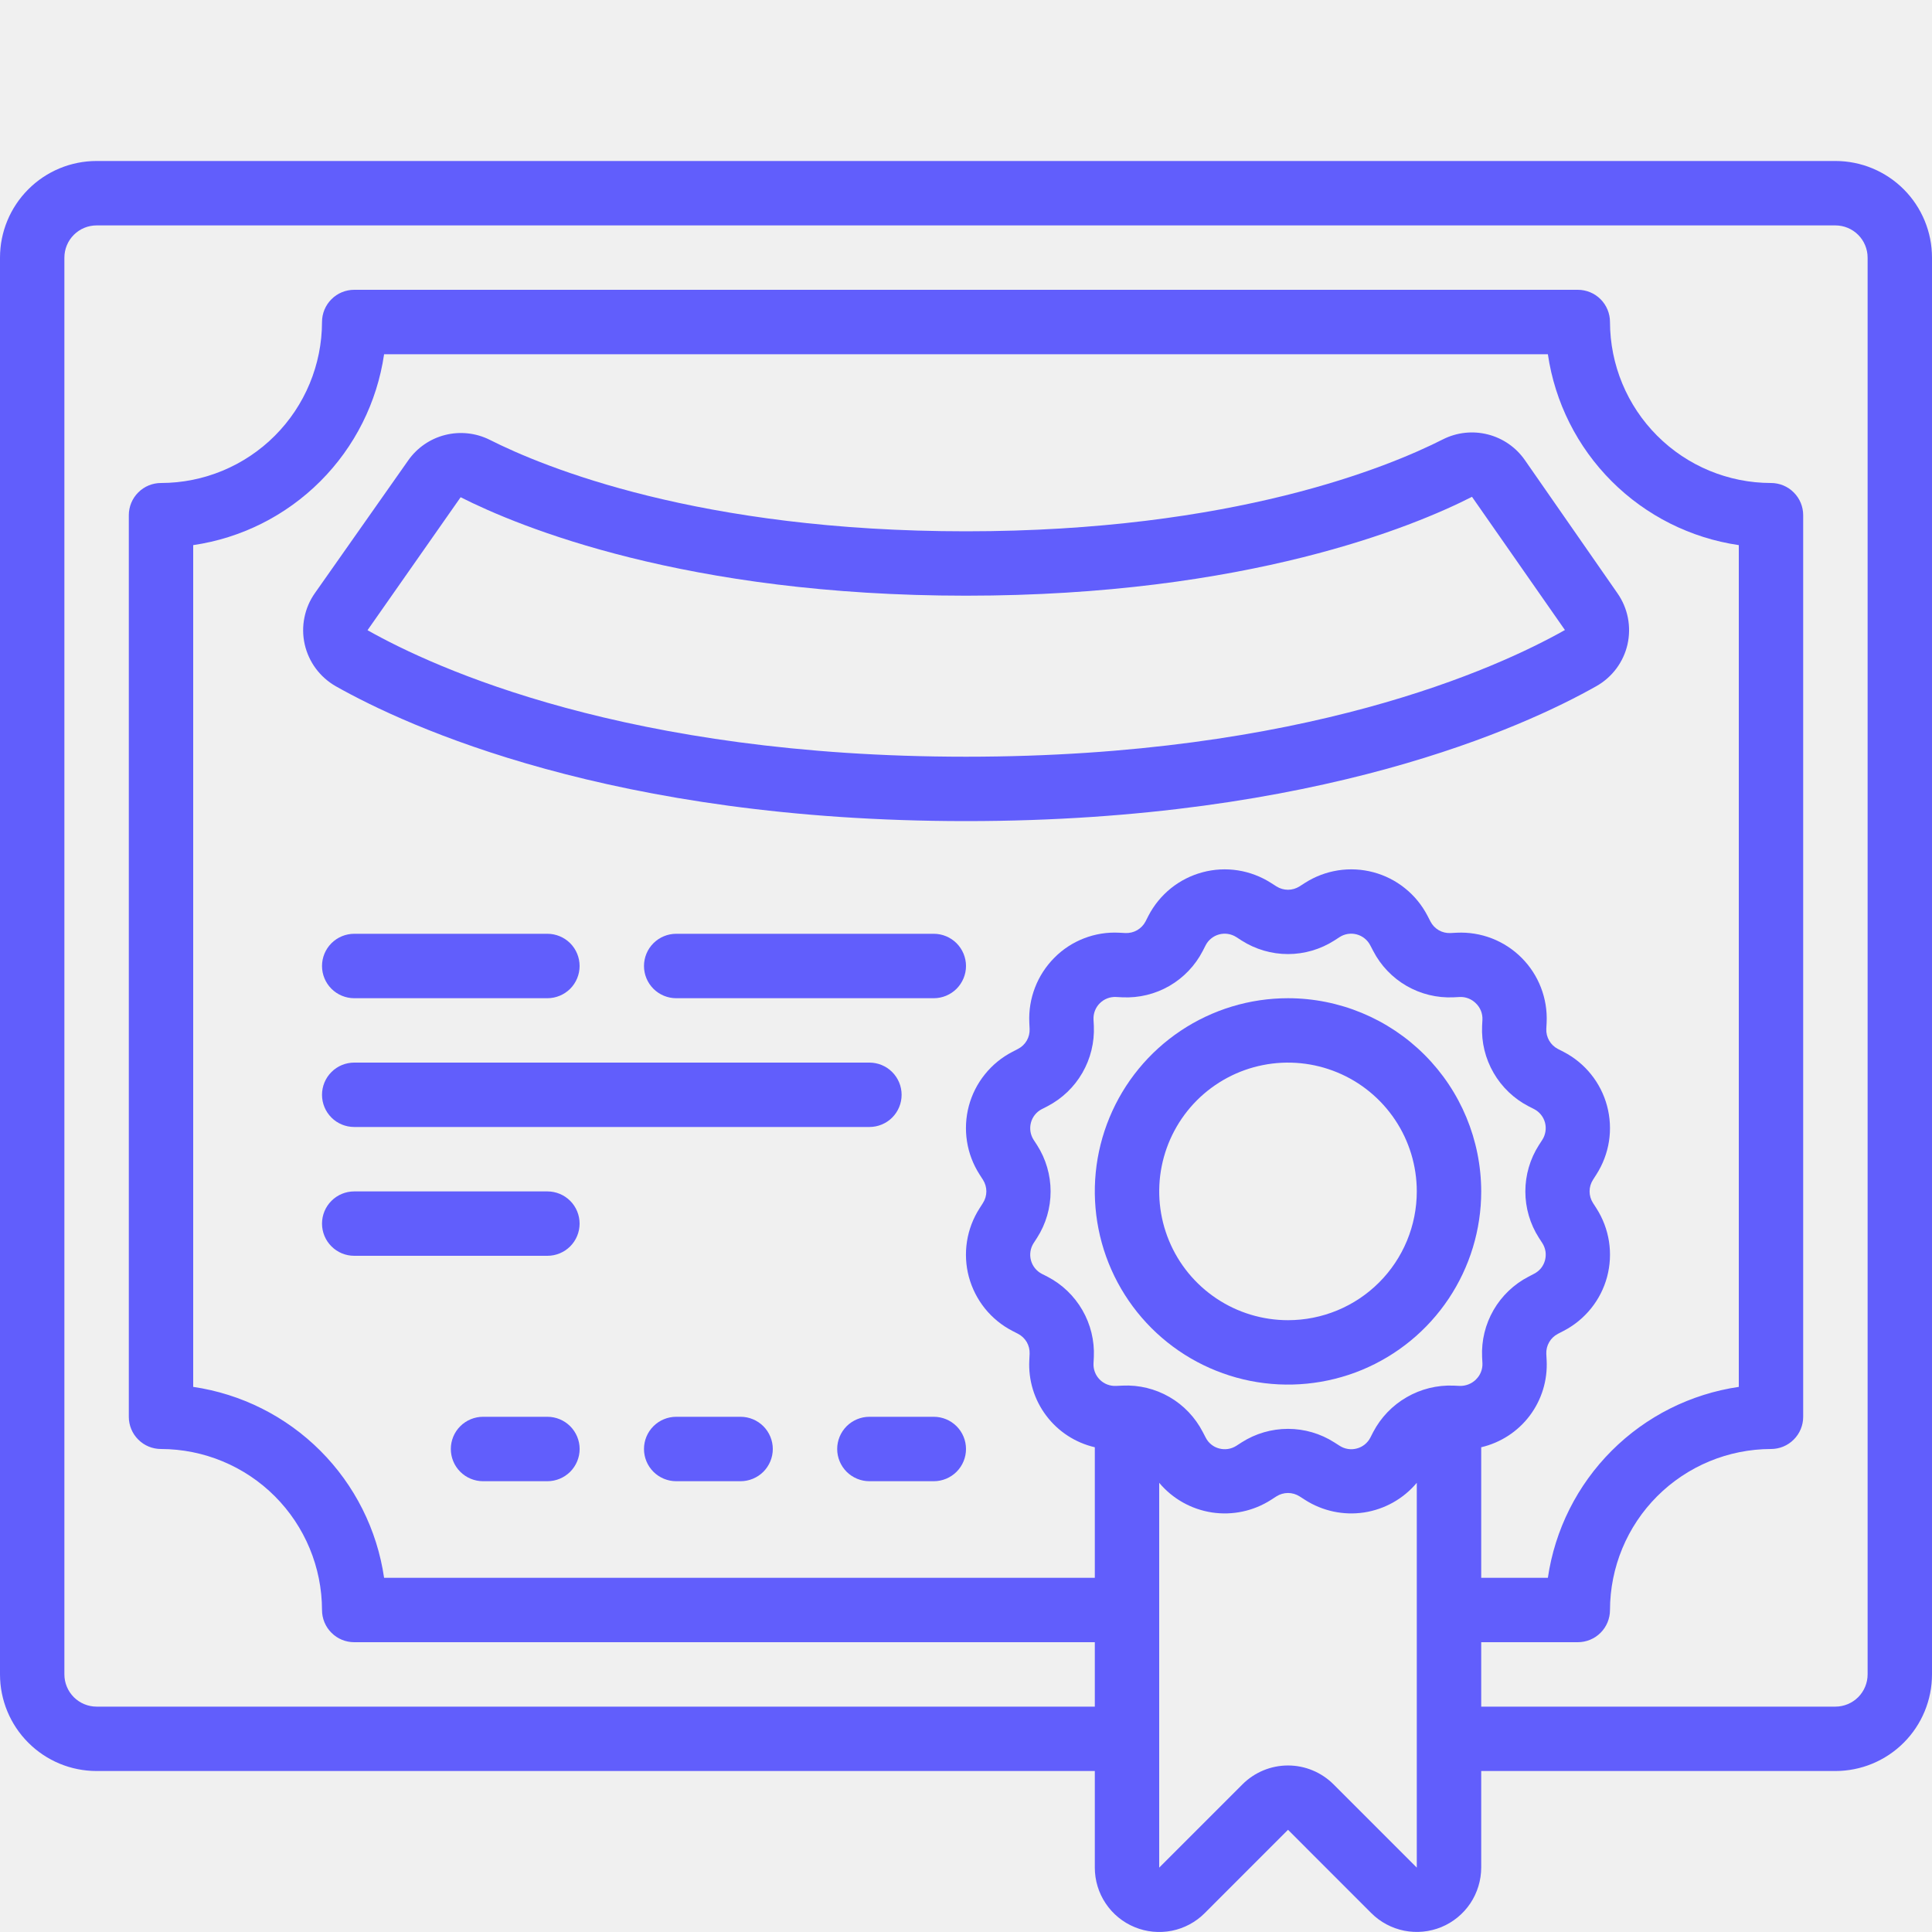
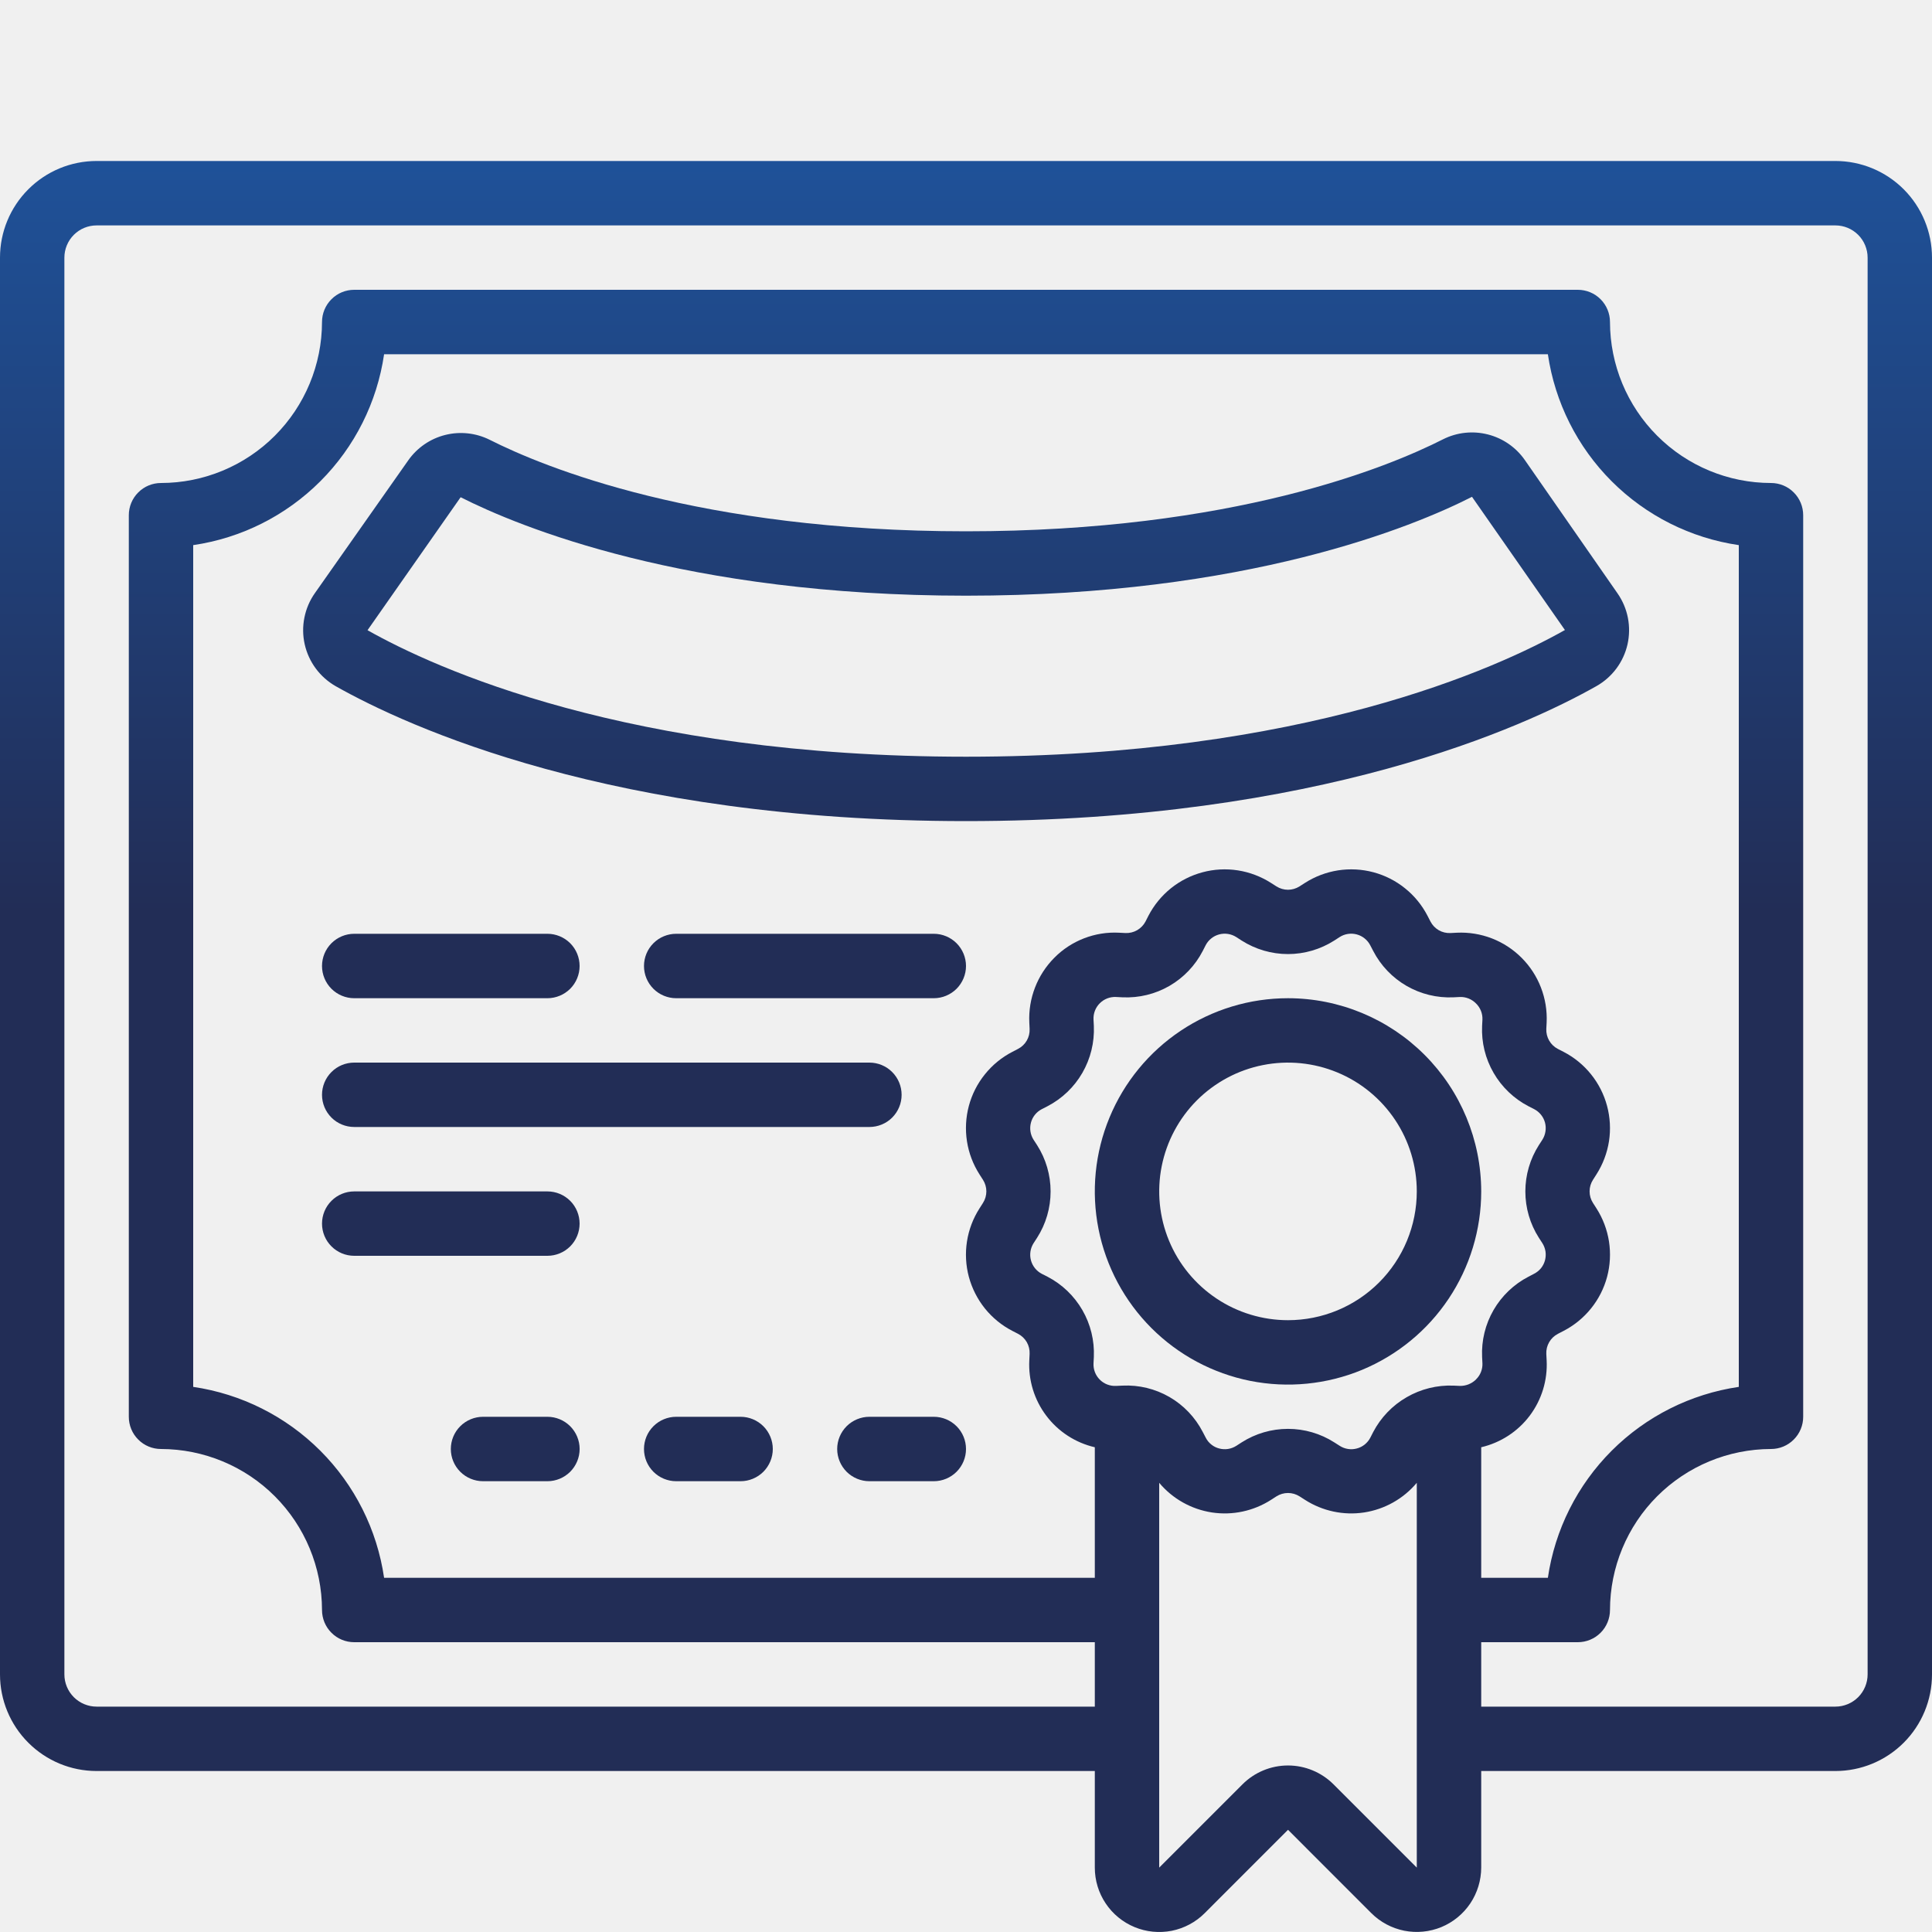
<svg xmlns="http://www.w3.org/2000/svg" width="52" height="52" viewBox="0 0 52 52" fill="none">
+   <defs>
+     <linearGradient id="iconGradient" x1="13" y1="24.6" x2="13" y2="1.8" gradientUnits="userSpaceOnUse">
+       <stop offset="0" stop-color="#222d56" />
+       <stop offset="1" stop-color="#1e56a1" />
+     </linearGradient>
+   </defs>
  <g clip-path="url(#clip0_271_998)">
-     <path d="M49.4 4.333H2.6C1.91 4.333 1.249 4.607 0.762 5.095C0.274 5.583 0 6.244 0 6.934L0 45.067C0 45.756 0.274 46.418 0.762 46.905C1.249 47.393 1.91 47.667 2.6 47.667H29.467V50.267C29.467 50.61 29.568 50.945 29.759 51.23C29.949 51.515 30.22 51.737 30.537 51.868C30.853 51.999 31.202 52.033 31.538 51.967C31.874 51.9 32.183 51.735 32.425 51.492L34.667 49.249L36.908 51.491C37.15 51.733 37.459 51.898 37.795 51.965C38.131 52.032 38.479 51.997 38.796 51.867C39.112 51.736 39.383 51.514 39.574 51.229C39.764 50.944 39.866 50.609 39.867 50.267V47.667H49.4C50.09 47.667 50.751 47.393 51.239 46.905C51.726 46.418 52 45.756 52 45.067V6.934C52 6.244 51.726 5.583 51.239 5.095C50.751 4.607 50.09 4.333 49.4 4.333ZM29.467 42.467H10.338C10.149 41.171 9.547 39.972 8.621 39.046C7.695 38.12 6.495 37.518 5.2 37.328V14.672C6.495 14.483 7.695 13.88 8.621 12.954C9.547 12.029 10.149 10.829 10.338 9.534H41.661C41.851 10.829 42.453 12.029 43.379 12.954C44.305 13.88 45.505 14.483 46.8 14.672V37.328C45.505 37.518 44.305 38.12 43.379 39.046C42.453 39.972 41.851 41.171 41.661 42.467H39.867V38.953C40.388 38.831 40.851 38.531 41.173 38.103C41.495 37.675 41.656 37.147 41.628 36.612L41.619 36.439C41.614 36.329 41.641 36.22 41.696 36.125C41.751 36.029 41.832 35.952 41.93 35.901L42.084 35.821C42.37 35.673 42.621 35.468 42.823 35.217C43.025 34.967 43.172 34.677 43.255 34.367C43.338 34.056 43.355 33.732 43.306 33.414C43.256 33.096 43.141 32.792 42.968 32.522L42.875 32.377C42.815 32.284 42.784 32.176 42.784 32.066C42.784 31.956 42.815 31.848 42.875 31.755L42.968 31.609C43.141 31.339 43.256 31.035 43.306 30.717C43.355 30.4 43.337 30.075 43.254 29.765C43.171 29.454 43.024 29.165 42.822 28.914C42.621 28.664 42.369 28.458 42.084 28.311L41.93 28.232C41.832 28.181 41.751 28.103 41.696 28.008C41.641 27.912 41.614 27.803 41.619 27.693L41.628 27.519C41.643 27.198 41.59 26.878 41.474 26.578C41.358 26.278 41.181 26.006 40.953 25.778C40.726 25.551 40.454 25.373 40.154 25.257C39.854 25.141 39.533 25.089 39.212 25.104L39.039 25.113C38.929 25.118 38.819 25.092 38.724 25.037C38.629 24.981 38.551 24.9 38.501 24.802L38.421 24.647C38.273 24.362 38.068 24.11 37.817 23.909C37.567 23.707 37.277 23.56 36.966 23.477C36.656 23.394 36.331 23.377 36.014 23.426C35.696 23.476 35.392 23.591 35.122 23.764L34.977 23.857C34.884 23.916 34.776 23.948 34.666 23.948C34.556 23.948 34.448 23.916 34.355 23.857L34.209 23.764C33.938 23.591 33.635 23.476 33.317 23.426C32.999 23.377 32.675 23.394 32.364 23.478C32.054 23.561 31.764 23.708 31.514 23.909C31.264 24.111 31.058 24.363 30.91 24.648L30.832 24.802C30.781 24.899 30.703 24.98 30.607 25.036C30.512 25.091 30.403 25.117 30.293 25.113L30.119 25.104C29.798 25.087 29.477 25.139 29.177 25.255C28.877 25.371 28.604 25.549 28.378 25.778C28.151 26.006 27.974 26.278 27.858 26.578C27.742 26.878 27.689 27.198 27.704 27.519L27.712 27.693C27.717 27.803 27.691 27.912 27.636 28.007C27.581 28.103 27.499 28.18 27.401 28.231L27.247 28.311C26.962 28.458 26.71 28.664 26.509 28.915C26.307 29.165 26.16 29.455 26.077 29.765C25.994 30.076 25.977 30.4 26.026 30.718C26.075 31.036 26.191 31.34 26.364 31.61L26.457 31.755C26.516 31.848 26.548 31.956 26.548 32.066C26.548 32.176 26.516 32.284 26.457 32.377L26.364 32.523C26.191 32.793 26.075 33.097 26.026 33.415C25.977 33.732 25.994 34.057 26.077 34.367C26.161 34.678 26.308 34.967 26.509 35.218C26.711 35.468 26.962 35.674 27.248 35.821L27.401 35.9C27.499 35.951 27.581 36.029 27.636 36.124C27.691 36.22 27.717 36.329 27.712 36.439L27.704 36.612C27.676 37.148 27.837 37.675 28.16 38.103C28.482 38.531 28.945 38.832 29.467 38.953V42.467ZM38.133 50.267L35.892 48.026C35.567 47.701 35.126 47.518 34.667 47.518C34.207 47.518 33.766 47.701 33.441 48.026L31.2 50.267V39.91C31.56 40.34 32.065 40.623 32.619 40.708C33.173 40.792 33.739 40.671 34.211 40.368L34.355 40.275C34.448 40.216 34.556 40.184 34.667 40.184C34.777 40.184 34.885 40.216 34.978 40.275L35.123 40.368C35.595 40.671 36.161 40.792 36.715 40.708C37.269 40.623 37.773 40.34 38.133 39.91V50.267ZM39.727 37.129C39.67 37.185 39.602 37.229 39.528 37.259C39.453 37.289 39.374 37.303 39.294 37.302L39.12 37.294C38.679 37.277 38.243 37.385 37.861 37.606C37.478 37.826 37.166 38.151 36.961 38.541L36.883 38.694C36.846 38.766 36.794 38.828 36.732 38.879C36.669 38.929 36.597 38.966 36.519 38.986C36.442 39.007 36.361 39.012 36.281 38.999C36.202 38.987 36.126 38.958 36.059 38.915L35.913 38.822C35.541 38.584 35.108 38.458 34.666 38.458C34.224 38.458 33.792 38.584 33.419 38.822L33.275 38.915C33.207 38.958 33.131 38.987 33.052 38.999C32.973 39.011 32.892 39.007 32.815 38.986C32.737 38.966 32.664 38.93 32.602 38.879C32.539 38.829 32.488 38.766 32.452 38.694L32.372 38.541C32.169 38.148 31.858 37.821 31.475 37.6C31.092 37.379 30.654 37.273 30.212 37.294L30.039 37.302C29.958 37.306 29.877 37.293 29.802 37.264C29.727 37.235 29.658 37.191 29.601 37.133C29.544 37.076 29.499 37.008 29.47 36.932C29.441 36.857 29.428 36.776 29.432 36.696L29.441 36.522C29.46 36.081 29.353 35.643 29.132 35.261C28.911 34.878 28.585 34.566 28.194 34.363L28.04 34.285C27.969 34.248 27.906 34.196 27.856 34.134C27.805 34.071 27.769 33.999 27.748 33.921C27.727 33.844 27.723 33.763 27.735 33.683C27.747 33.604 27.776 33.528 27.819 33.46L27.913 33.315C28.151 32.943 28.277 32.51 28.277 32.068C28.277 31.626 28.151 31.194 27.913 30.821L27.819 30.677C27.776 30.609 27.747 30.533 27.735 30.454C27.723 30.375 27.727 30.294 27.748 30.216C27.768 30.139 27.805 30.066 27.855 30.004C27.905 29.941 27.968 29.89 28.04 29.853L28.194 29.774C28.586 29.57 28.911 29.259 29.132 28.876C29.353 28.493 29.46 28.055 29.441 27.614L29.432 27.441C29.428 27.36 29.441 27.279 29.47 27.204C29.499 27.128 29.544 27.06 29.601 27.003C29.658 26.946 29.727 26.901 29.802 26.872C29.877 26.843 29.958 26.83 30.039 26.834L30.212 26.843C30.654 26.863 31.092 26.757 31.475 26.536C31.858 26.314 32.169 25.988 32.372 25.595L32.45 25.442C32.487 25.371 32.538 25.308 32.601 25.258C32.663 25.207 32.736 25.171 32.813 25.15C32.891 25.129 32.972 25.125 33.051 25.137C33.13 25.149 33.206 25.178 33.274 25.221L33.419 25.315C33.792 25.552 34.224 25.679 34.666 25.679C35.107 25.679 35.54 25.552 35.912 25.315L36.057 25.221C36.124 25.178 36.2 25.149 36.279 25.137C36.359 25.125 36.44 25.129 36.517 25.15C36.595 25.171 36.667 25.207 36.729 25.258C36.792 25.308 36.843 25.371 36.88 25.442L36.96 25.595C37.163 25.988 37.475 26.314 37.857 26.535C38.24 26.756 38.678 26.863 39.12 26.843L39.293 26.834C39.373 26.831 39.453 26.845 39.528 26.875C39.602 26.905 39.67 26.95 39.726 27.007C39.784 27.063 39.829 27.131 39.859 27.205C39.889 27.28 39.903 27.36 39.9 27.441L39.891 27.614C39.871 28.055 39.978 28.493 40.2 28.876C40.42 29.258 40.746 29.57 41.138 29.774L41.291 29.852C41.363 29.889 41.425 29.94 41.476 30.003C41.526 30.065 41.563 30.137 41.584 30.215C41.604 30.293 41.609 30.374 41.596 30.453C41.584 30.532 41.556 30.608 41.513 30.676L41.419 30.821C41.181 31.194 41.055 31.626 41.055 32.068C41.055 32.51 41.181 32.943 41.419 33.315L41.513 33.46C41.556 33.527 41.584 33.603 41.597 33.682C41.609 33.761 41.604 33.842 41.584 33.92C41.563 33.998 41.527 34.07 41.477 34.133C41.426 34.195 41.363 34.246 41.291 34.283L41.138 34.363C40.746 34.566 40.42 34.878 40.199 35.26C39.978 35.643 39.871 36.081 39.891 36.522L39.9 36.696C39.903 36.776 39.889 36.855 39.859 36.93C39.83 37.004 39.785 37.071 39.727 37.127V37.129ZM50.267 45.067C50.267 45.297 50.175 45.517 50.013 45.68C49.85 45.842 49.63 45.934 49.4 45.934H39.867V44.2H42.467C42.697 44.2 42.917 44.109 43.08 43.946C43.242 43.784 43.333 43.563 43.333 43.334C43.335 42.185 43.792 41.083 44.604 40.271C45.416 39.459 46.518 39.002 47.667 39C47.897 39 48.117 38.909 48.279 38.746C48.442 38.584 48.533 38.363 48.533 38.133V13.867C48.533 13.637 48.442 13.416 48.279 13.254C48.117 13.091 47.897 13 47.667 13C46.518 12.999 45.416 12.542 44.604 11.729C43.792 10.917 43.335 9.816 43.333 8.667C43.333 8.437 43.242 8.217 43.08 8.054C42.917 7.891 42.697 7.8 42.467 7.8H9.533C9.303 7.8 9.083 7.891 8.921 8.054C8.758 8.217 8.667 8.437 8.667 8.667C8.665 9.816 8.208 10.917 7.396 11.729C6.584 12.542 5.482 12.999 4.333 13C4.103 13 3.883 13.091 3.721 13.254C3.558 13.416 3.467 13.637 3.467 13.867V38.133C3.467 38.363 3.558 38.584 3.721 38.746C3.883 38.909 4.103 39 4.333 39C5.482 39.002 6.584 39.459 7.396 40.271C8.208 41.083 8.665 42.185 8.667 43.334C8.667 43.563 8.758 43.784 8.921 43.946C9.083 44.109 9.303 44.2 9.533 44.2H29.467V45.934H2.6C2.37 45.934 2.15 45.842 1.987 45.68C1.825 45.517 1.733 45.297 1.733 45.067V6.934C1.733 6.704 1.825 6.483 1.987 6.321C2.15 6.158 2.37 6.067 2.6 6.067H49.4C49.63 6.067 49.85 6.158 50.013 6.321C50.175 6.483 50.267 6.704 50.267 6.934V45.067Z" fill="#615EFC" />
-     <path d="M43.804 17.346C43.857 17.111 43.861 16.867 43.815 16.629C43.769 16.392 43.673 16.167 43.535 15.969L41.041 12.382C40.803 12.04 40.449 11.795 40.045 11.693C39.641 11.59 39.214 11.636 38.841 11.823C37.377 12.567 33.193 14.3 26 14.3C18.824 14.3 14.646 12.577 13.18 11.837C12.809 11.652 12.384 11.606 11.982 11.707C11.58 11.808 11.228 12.05 10.989 12.389L8.476 15.963C8.336 16.161 8.24 16.386 8.193 16.623C8.145 16.86 8.148 17.105 8.201 17.341C8.254 17.577 8.356 17.799 8.5 17.994C8.644 18.188 8.827 18.35 9.037 18.47C10.969 19.561 16.491 22.1 26 22.1C35.509 22.1 41.036 19.559 42.968 18.467C43.178 18.348 43.36 18.188 43.504 17.995C43.648 17.802 43.75 17.581 43.804 17.346ZM26 20.367C16.9 20.367 11.7 17.984 9.892 16.962L12.398 13.383C13.972 14.18 18.451 16.033 26 16.033C33.572 16.033 38.053 14.169 39.619 13.372L42.12 16.957C40.3 17.983 35.1 20.367 26 20.367Z" fill="#615EFC" />
-     <path d="M9.534 26.867H14.734C14.963 26.867 15.184 26.775 15.347 26.613C15.509 26.45 15.6 26.23 15.6 26C15.6 25.77 15.509 25.55 15.347 25.387C15.184 25.225 14.963 25.133 14.734 25.133H9.534C9.304 25.133 9.083 25.225 8.921 25.387C8.758 25.55 8.667 25.77 8.667 26C8.667 26.23 8.758 26.45 8.921 26.613C9.083 26.775 9.304 26.867 9.534 26.867Z" fill="#615EFC" />
-     <path d="M14.734 32.067H9.534C9.304 32.067 9.083 32.158 8.921 32.321C8.758 32.483 8.667 32.704 8.667 32.934C8.667 33.163 8.758 33.384 8.921 33.546C9.083 33.709 9.304 33.8 9.534 33.8H14.734C14.963 33.8 15.184 33.709 15.347 33.546C15.509 33.384 15.6 33.163 15.6 32.934C15.6 32.704 15.509 32.483 15.347 32.321C15.184 32.158 14.963 32.067 14.734 32.067Z" fill="#615EFC" />
-     <path d="M25.133 25.133H18.2C17.97 25.133 17.749 25.225 17.587 25.387C17.424 25.55 17.333 25.77 17.333 26C17.333 26.23 17.424 26.45 17.587 26.613C17.749 26.775 17.97 26.867 18.2 26.867H25.133C25.363 26.867 25.583 26.775 25.746 26.613C25.908 26.45 26 26.23 26 26C26 25.77 25.908 25.55 25.746 25.387C25.583 25.225 25.363 25.133 25.133 25.133Z" fill="#615EFC" />
-     <path d="M9.534 30.333H23.4C23.63 30.333 23.851 30.242 24.013 30.08C24.176 29.917 24.267 29.697 24.267 29.467C24.267 29.237 24.176 29.017 24.013 28.854C23.851 28.691 23.63 28.6 23.4 28.6H9.534C9.304 28.6 9.083 28.691 8.921 28.854C8.758 29.017 8.667 29.237 8.667 29.467C8.667 29.697 8.758 29.917 8.921 30.08C9.083 30.242 9.304 30.333 9.534 30.333Z" fill="#615EFC" />
-     <path d="M34.667 26.867C33.638 26.867 32.633 27.172 31.778 27.743C30.923 28.314 30.256 29.127 29.863 30.077C29.469 31.027 29.366 32.072 29.567 33.081C29.767 34.09 30.263 35.016 30.99 35.744C31.717 36.471 32.644 36.966 33.652 37.167C34.661 37.367 35.707 37.264 36.657 36.871C37.607 36.477 38.419 35.811 38.99 34.956C39.562 34.1 39.867 33.095 39.867 32.067C39.865 30.688 39.317 29.366 38.342 28.391C37.367 27.416 36.045 26.868 34.667 26.867ZM34.667 35.533C33.981 35.533 33.311 35.33 32.741 34.949C32.171 34.568 31.726 34.027 31.464 33.393C31.202 32.76 31.133 32.063 31.267 31.39C31.401 30.718 31.731 30.1 32.215 29.615C32.7 29.131 33.318 28.8 33.99 28.667C34.663 28.533 35.36 28.602 35.993 28.864C36.627 29.126 37.168 29.571 37.549 30.141C37.93 30.711 38.133 31.381 38.133 32.067C38.133 32.986 37.768 33.868 37.118 34.518C36.468 35.168 35.586 35.533 34.667 35.533Z" fill="#615EFC" />
-     <path d="M19.933 38.133H18.2C17.97 38.133 17.749 38.225 17.587 38.387C17.424 38.55 17.333 38.77 17.333 39C17.333 39.23 17.424 39.45 17.587 39.613C17.749 39.775 17.97 39.867 18.2 39.867H19.933C20.163 39.867 20.383 39.775 20.546 39.613C20.708 39.45 20.8 39.23 20.8 39C20.8 38.77 20.708 38.55 20.546 38.387C20.383 38.225 20.163 38.133 19.933 38.133Z" fill="#615EFC" />
-     <path d="M14.734 38.133H13.001C12.771 38.133 12.55 38.225 12.388 38.387C12.225 38.55 12.134 38.77 12.134 39C12.134 39.23 12.225 39.45 12.388 39.613C12.55 39.775 12.771 39.867 13.001 39.867H14.734C14.964 39.867 15.184 39.775 15.347 39.613C15.509 39.45 15.601 39.23 15.601 39C15.601 38.77 15.509 38.55 15.347 38.387C15.184 38.225 14.964 38.133 14.734 38.133Z" fill="#615EFC" />
-     <path d="M25.133 38.133H23.4C23.17 38.133 22.95 38.225 22.787 38.387C22.625 38.55 22.533 38.77 22.533 39C22.533 39.23 22.625 39.45 22.787 39.613C22.95 39.775 23.17 39.867 23.4 39.867H25.133C25.363 39.867 25.584 39.775 25.746 39.613C25.909 39.45 26 39.23 26 39C26 38.77 25.909 38.55 25.746 38.387C25.584 38.225 25.363 38.133 25.133 38.133Z" fill="#615EFC" />
+     <path d="M49.4 4.333H2.6C1.91 4.333 1.249 4.607 0.762 5.095C0.274 5.583 0 6.244 0 6.934L0 45.067C0 45.756 0.274 46.418 0.762 46.905C1.249 47.393 1.91 47.667 2.6 47.667H29.467V50.267C29.467 50.61 29.568 50.945 29.759 51.23C29.949 51.515 30.22 51.737 30.537 51.868C30.853 51.999 31.202 52.033 31.538 51.967C31.874 51.9 32.183 51.735 32.425 51.492L34.667 49.249L36.908 51.491C37.15 51.733 37.459 51.898 37.795 51.965C38.131 52.032 38.479 51.997 38.796 51.867C39.112 51.736 39.383 51.514 39.574 51.229C39.764 50.944 39.866 50.609 39.867 50.267V47.667H49.4C50.09 47.667 50.751 47.393 51.239 46.905C51.726 46.418 52 45.756 52 45.067V6.934C52 6.244 51.726 5.583 51.239 5.095C50.751 4.607 50.09 4.333 49.4 4.333ZM29.467 42.467H10.338C10.149 41.171 9.547 39.972 8.621 39.046C7.695 38.12 6.495 37.518 5.2 37.328V14.672C6.495 14.483 7.695 13.88 8.621 12.954C9.547 12.029 10.149 10.829 10.338 9.534H41.661C41.851 10.829 42.453 12.029 43.379 12.954C44.305 13.88 45.505 14.483 46.8 14.672V37.328C45.505 37.518 44.305 38.12 43.379 39.046C42.453 39.972 41.851 41.171 41.661 42.467H39.867V38.953C40.388 38.831 40.851 38.531 41.173 38.103C41.495 37.675 41.656 37.147 41.628 36.612L41.619 36.439C41.614 36.329 41.641 36.22 41.696 36.125C41.751 36.029 41.832 35.952 41.93 35.901L42.084 35.821C42.37 35.673 42.621 35.468 42.823 35.217C43.025 34.967 43.172 34.677 43.255 34.367C43.338 34.056 43.355 33.732 43.306 33.414C43.256 33.096 43.141 32.792 42.968 32.522L42.875 32.377C42.815 32.284 42.784 32.176 42.784 32.066C42.784 31.956 42.815 31.848 42.875 31.755L42.968 31.609C43.141 31.339 43.256 31.035 43.306 30.717C43.355 30.4 43.337 30.075 43.254 29.765C43.171 29.454 43.024 29.165 42.822 28.914C42.621 28.664 42.369 28.458 42.084 28.311L41.93 28.232C41.832 28.181 41.751 28.103 41.696 28.008C41.641 27.912 41.614 27.803 41.619 27.693L41.628 27.519C41.643 27.198 41.59 26.878 41.474 26.578C41.358 26.278 41.181 26.006 40.953 25.778C40.726 25.551 40.454 25.373 40.154 25.257C39.854 25.141 39.533 25.089 39.212 25.104L39.039 25.113C38.929 25.118 38.819 25.092 38.724 25.037C38.629 24.981 38.551 24.9 38.501 24.802L38.421 24.647C38.273 24.362 38.068 24.11 37.817 23.909C37.567 23.707 37.277 23.56 36.966 23.477C36.656 23.394 36.331 23.377 36.014 23.426C35.696 23.476 35.392 23.591 35.122 23.764L34.977 23.857C34.884 23.916 34.776 23.948 34.666 23.948C34.556 23.948 34.448 23.916 34.355 23.857L34.209 23.764C33.938 23.591 33.635 23.476 33.317 23.426C32.999 23.377 32.675 23.394 32.364 23.478C32.054 23.561 31.764 23.708 31.514 23.909C31.264 24.111 31.058 24.363 30.91 24.648L30.832 24.802C30.781 24.899 30.703 24.98 30.607 25.036C30.512 25.091 30.403 25.117 30.293 25.113L30.119 25.104C29.798 25.087 29.477 25.139 29.177 25.255C28.877 25.371 28.604 25.549 28.378 25.778C28.151 26.006 27.974 26.278 27.858 26.578C27.742 26.878 27.689 27.198 27.704 27.519L27.712 27.693C27.717 27.803 27.691 27.912 27.636 28.007C27.581 28.103 27.499 28.18 27.401 28.231L27.247 28.311C26.962 28.458 26.71 28.664 26.509 28.915C26.307 29.165 26.16 29.455 26.077 29.765C25.994 30.076 25.977 30.4 26.026 30.718C26.075 31.036 26.191 31.34 26.364 31.61L26.457 31.755C26.516 31.848 26.548 31.956 26.548 32.066C26.548 32.176 26.516 32.284 26.457 32.377L26.364 32.523C26.191 32.793 26.075 33.097 26.026 33.415C25.977 33.732 25.994 34.057 26.077 34.367C26.161 34.678 26.308 34.967 26.509 35.218C26.711 35.468 26.962 35.674 27.248 35.821L27.401 35.9C27.499 35.951 27.581 36.029 27.636 36.124C27.691 36.22 27.717 36.329 27.712 36.439L27.704 36.612C27.676 37.148 27.837 37.675 28.16 38.103C28.482 38.531 28.945 38.832 29.467 38.953V42.467ZM38.133 50.267L35.892 48.026C35.567 47.701 35.126 47.518 34.667 47.518C34.207 47.518 33.766 47.701 33.441 48.026L31.2 50.267V39.91C31.56 40.34 32.065 40.623 32.619 40.708C33.173 40.792 33.739 40.671 34.211 40.368L34.355 40.275C34.448 40.216 34.556 40.184 34.667 40.184C34.777 40.184 34.885 40.216 34.978 40.275L35.123 40.368C35.595 40.671 36.161 40.792 36.715 40.708C37.269 40.623 37.773 40.34 38.133 39.91V50.267ZM39.727 37.129C39.67 37.185 39.602 37.229 39.528 37.259C39.453 37.289 39.374 37.303 39.294 37.302L39.12 37.294C38.679 37.277 38.243 37.385 37.861 37.606C37.478 37.826 37.166 38.151 36.961 38.541L36.883 38.694C36.846 38.766 36.794 38.828 36.732 38.879C36.669 38.929 36.597 38.966 36.519 38.986C36.442 39.007 36.361 39.012 36.281 38.999C36.202 38.987 36.126 38.958 36.059 38.915L35.913 38.822C35.541 38.584 35.108 38.458 34.666 38.458C34.224 38.458 33.792 38.584 33.419 38.822L33.275 38.915C33.207 38.958 33.131 38.987 33.052 38.999C32.973 39.011 32.892 39.007 32.815 38.986C32.737 38.966 32.664 38.93 32.602 38.879C32.539 38.829 32.488 38.766 32.452 38.694L32.372 38.541C32.169 38.148 31.858 37.821 31.475 37.6C31.092 37.379 30.654 37.273 30.212 37.294L30.039 37.302C29.958 37.306 29.877 37.293 29.802 37.264C29.727 37.235 29.658 37.191 29.601 37.133C29.544 37.076 29.499 37.008 29.47 36.932C29.441 36.857 29.428 36.776 29.432 36.696L29.441 36.522C29.46 36.081 29.353 35.643 29.132 35.261C28.911 34.878 28.585 34.566 28.194 34.363L28.04 34.285C27.969 34.248 27.906 34.196 27.856 34.134C27.805 34.071 27.769 33.999 27.748 33.921C27.727 33.844 27.723 33.763 27.735 33.683C27.747 33.604 27.776 33.528 27.819 33.46L27.913 33.315C28.151 32.943 28.277 32.51 28.277 32.068C28.277 31.626 28.151 31.194 27.913 30.821L27.819 30.677C27.776 30.609 27.747 30.533 27.735 30.454C27.723 30.375 27.727 30.294 27.748 30.216C27.768 30.139 27.805 30.066 27.855 30.004C27.905 29.941 27.968 29.89 28.04 29.853L28.194 29.774C28.586 29.57 28.911 29.259 29.132 28.876C29.353 28.493 29.46 28.055 29.441 27.614L29.432 27.441C29.428 27.36 29.441 27.279 29.47 27.204C29.499 27.128 29.544 27.06 29.601 27.003C29.658 26.946 29.727 26.901 29.802 26.872C29.877 26.843 29.958 26.83 30.039 26.834L30.212 26.843C30.654 26.863 31.092 26.757 31.475 26.536C31.858 26.314 32.169 25.988 32.372 25.595L32.45 25.442C32.487 25.371 32.538 25.308 32.601 25.258C32.663 25.207 32.736 25.171 32.813 25.15C32.891 25.129 32.972 25.125 33.051 25.137C33.13 25.149 33.206 25.178 33.274 25.221L33.419 25.315C33.792 25.552 34.224 25.679 34.666 25.679C35.107 25.679 35.54 25.552 35.912 25.315L36.057 25.221C36.124 25.178 36.2 25.149 36.279 25.137C36.359 25.125 36.44 25.129 36.517 25.15C36.595 25.171 36.667 25.207 36.729 25.258C36.792 25.308 36.843 25.371 36.88 25.442L36.96 25.595C37.163 25.988 37.475 26.314 37.857 26.535C38.24 26.756 38.678 26.863 39.12 26.843L39.293 26.834C39.373 26.831 39.453 26.845 39.528 26.875C39.602 26.905 39.67 26.95 39.726 27.007C39.784 27.063 39.829 27.131 39.859 27.205C39.889 27.28 39.903 27.36 39.9 27.441L39.891 27.614C39.871 28.055 39.978 28.493 40.2 28.876C40.42 29.258 40.746 29.57 41.138 29.774L41.291 29.852C41.363 29.889 41.425 29.94 41.476 30.003C41.526 30.065 41.563 30.137 41.584 30.215C41.604 30.293 41.609 30.374 41.596 30.453C41.584 30.532 41.556 30.608 41.513 30.676L41.419 30.821C41.181 31.194 41.055 31.626 41.055 32.068C41.055 32.51 41.181 32.943 41.419 33.315L41.513 33.46C41.556 33.527 41.584 33.603 41.597 33.682C41.609 33.761 41.604 33.842 41.584 33.92C41.563 33.998 41.527 34.07 41.477 34.133C41.426 34.195 41.363 34.246 41.291 34.283L41.138 34.363C40.746 34.566 40.42 34.878 40.199 35.26C39.978 35.643 39.871 36.081 39.891 36.522L39.9 36.696C39.903 36.776 39.889 36.855 39.859 36.93C39.83 37.004 39.785 37.071 39.727 37.127V37.129ZM50.267 45.067C50.267 45.297 50.175 45.517 50.013 45.68C49.85 45.842 49.63 45.934 49.4 45.934H39.867V44.2H42.467C42.697 44.2 42.917 44.109 43.08 43.946C43.242 43.784 43.333 43.563 43.333 43.334C43.335 42.185 43.792 41.083 44.604 40.271C45.416 39.459 46.518 39.002 47.667 39C47.897 39 48.117 38.909 48.279 38.746C48.442 38.584 48.533 38.363 48.533 38.133V13.867C48.533 13.637 48.442 13.416 48.279 13.254C48.117 13.091 47.897 13 47.667 13C46.518 12.999 45.416 12.542 44.604 11.729C43.792 10.917 43.335 9.816 43.333 8.667C43.333 8.437 43.242 8.217 43.08 8.054C42.917 7.891 42.697 7.8 42.467 7.8H9.533C9.303 7.8 9.083 7.891 8.921 8.054C8.758 8.217 8.667 8.437 8.667 8.667C8.665 9.816 8.208 10.917 7.396 11.729C6.584 12.542 5.482 12.999 4.333 13C4.103 13 3.883 13.091 3.721 13.254C3.558 13.416 3.467 13.637 3.467 13.867V38.133C3.467 38.363 3.558 38.584 3.721 38.746C3.883 38.909 4.103 39 4.333 39C5.482 39.002 6.584 39.459 7.396 40.271C8.208 41.083 8.665 42.185 8.667 43.334C8.667 43.563 8.758 43.784 8.921 43.946C9.083 44.109 9.303 44.2 9.533 44.2H29.467V45.934H2.6C2.37 45.934 2.15 45.842 1.987 45.68C1.825 45.517 1.733 45.297 1.733 45.067V6.934C1.733 6.704 1.825 6.483 1.987 6.321C2.15 6.158 2.37 6.067 2.6 6.067H49.4C49.63 6.067 49.85 6.158 50.013 6.321C50.175 6.483 50.267 6.704 50.267 6.934V45.067Z" fill="url(#iconGradient)" />
+     <path d="M43.804 17.346C43.857 17.111 43.861 16.867 43.815 16.629C43.769 16.392 43.673 16.167 43.535 15.969L41.041 12.382C40.803 12.04 40.449 11.795 40.045 11.693C39.641 11.59 39.214 11.636 38.841 11.823C37.377 12.567 33.193 14.3 26 14.3C18.824 14.3 14.646 12.577 13.18 11.837C12.809 11.652 12.384 11.606 11.982 11.707C11.58 11.808 11.228 12.05 10.989 12.389L8.476 15.963C8.336 16.161 8.24 16.386 8.193 16.623C8.145 16.86 8.148 17.105 8.201 17.341C8.254 17.577 8.356 17.799 8.5 17.994C8.644 18.188 8.827 18.35 9.037 18.47C10.969 19.561 16.491 22.1 26 22.1C35.509 22.1 41.036 19.559 42.968 18.467C43.178 18.348 43.36 18.188 43.504 17.995C43.648 17.802 43.75 17.581 43.804 17.346ZM26 20.367C16.9 20.367 11.7 17.984 9.892 16.962L12.398 13.383C13.972 14.18 18.451 16.033 26 16.033C33.572 16.033 38.053 14.169 39.619 13.372L42.12 16.957C40.3 17.983 35.1 20.367 26 20.367Z" fill="url(#iconGradient)" />
+     <path d="M9.534 26.867H14.734C14.963 26.867 15.184 26.775 15.347 26.613C15.509 26.45 15.6 26.23 15.6 26C15.6 25.77 15.509 25.55 15.347 25.387C15.184 25.225 14.963 25.133 14.734 25.133H9.534C9.304 25.133 9.083 25.225 8.921 25.387C8.758 25.55 8.667 25.77 8.667 26C8.667 26.23 8.758 26.45 8.921 26.613C9.083 26.775 9.304 26.867 9.534 26.867Z" fill="url(#iconGradient)" />
+     <path d="M14.734 32.067H9.534C9.304 32.067 9.083 32.158 8.921 32.321C8.758 32.483 8.667 32.704 8.667 32.934C8.667 33.163 8.758 33.384 8.921 33.546C9.083 33.709 9.304 33.8 9.534 33.8H14.734C14.963 33.8 15.184 33.709 15.347 33.546C15.509 33.384 15.6 33.163 15.6 32.934C15.6 32.704 15.509 32.483 15.347 32.321C15.184 32.158 14.963 32.067 14.734 32.067Z" fill="url(#iconGradient)" />
+     <path d="M25.133 25.133H18.2C17.97 25.133 17.749 25.225 17.587 25.387C17.424 25.55 17.333 25.77 17.333 26C17.333 26.23 17.424 26.45 17.587 26.613C17.749 26.775 17.97 26.867 18.2 26.867H25.133C25.363 26.867 25.583 26.775 25.746 26.613C25.908 26.45 26 26.23 26 26C26 25.77 25.908 25.55 25.746 25.387C25.583 25.225 25.363 25.133 25.133 25.133Z" fill="url(#iconGradient)" />
+     <path d="M9.534 30.333H23.4C23.63 30.333 23.851 30.242 24.013 30.08C24.176 29.917 24.267 29.697 24.267 29.467C24.267 29.237 24.176 29.017 24.013 28.854C23.851 28.691 23.63 28.6 23.4 28.6H9.534C9.304 28.6 9.083 28.691 8.921 28.854C8.758 29.017 8.667 29.237 8.667 29.467C8.667 29.697 8.758 29.917 8.921 30.08C9.083 30.242 9.304 30.333 9.534 30.333Z" fill="url(#iconGradient)" />
+     <path d="M34.667 26.867C33.638 26.867 32.633 27.172 31.778 27.743C30.923 28.314 30.256 29.127 29.863 30.077C29.469 31.027 29.366 32.072 29.567 33.081C29.767 34.09 30.263 35.016 30.99 35.744C31.717 36.471 32.644 36.966 33.652 37.167C34.661 37.367 35.707 37.264 36.657 36.871C37.607 36.477 38.419 35.811 38.99 34.956C39.562 34.1 39.867 33.095 39.867 32.067C39.865 30.688 39.317 29.366 38.342 28.391C37.367 27.416 36.045 26.868 34.667 26.867ZM34.667 35.533C33.981 35.533 33.311 35.33 32.741 34.949C32.171 34.568 31.726 34.027 31.464 33.393C31.202 32.76 31.133 32.063 31.267 31.39C31.401 30.718 31.731 30.1 32.215 29.615C32.7 29.131 33.318 28.8 33.99 28.667C34.663 28.533 35.36 28.602 35.993 28.864C36.627 29.126 37.168 29.571 37.549 30.141C37.93 30.711 38.133 31.381 38.133 32.067C38.133 32.986 37.768 33.868 37.118 34.518C36.468 35.168 35.586 35.533 34.667 35.533Z" fill="url(#iconGradient)" />
+     <path d="M19.933 38.133H18.2C17.97 38.133 17.749 38.225 17.587 38.387C17.424 38.55 17.333 38.77 17.333 39C17.333 39.23 17.424 39.45 17.587 39.613C17.749 39.775 17.97 39.867 18.2 39.867H19.933C20.163 39.867 20.383 39.775 20.546 39.613C20.708 39.45 20.8 39.23 20.8 39C20.8 38.77 20.708 38.55 20.546 38.387C20.383 38.225 20.163 38.133 19.933 38.133Z" fill="url(#iconGradient)" />
+     <path d="M14.734 38.133H13.001C12.771 38.133 12.55 38.225 12.388 38.387C12.225 38.55 12.134 38.77 12.134 39C12.134 39.23 12.225 39.45 12.388 39.613C12.55 39.775 12.771 39.867 13.001 39.867H14.734C14.964 39.867 15.184 39.775 15.347 39.613C15.509 39.45 15.601 39.23 15.601 39C15.601 38.77 15.509 38.55 15.347 38.387C15.184 38.225 14.964 38.133 14.734 38.133Z" fill="url(#iconGradient)" />
+     <path d="M25.133 38.133H23.4C23.17 38.133 22.95 38.225 22.787 38.387C22.625 38.55 22.533 38.77 22.533 39C22.533 39.23 22.625 39.45 22.787 39.613C22.95 39.775 23.17 39.867 23.4 39.867H25.133C25.363 39.867 25.584 39.775 25.746 39.613C25.909 39.45 26 39.23 26 39C26 38.77 25.909 38.55 25.746 38.387C25.584 38.225 25.363 38.133 25.133 38.133Z" fill="url(#iconGradient)" />
  </g>
  <defs>
    <clipPath id="clip0_271_998">
      <rect width="52" height="52" fill="white" />
    </clipPath>
  </defs>
</svg>
